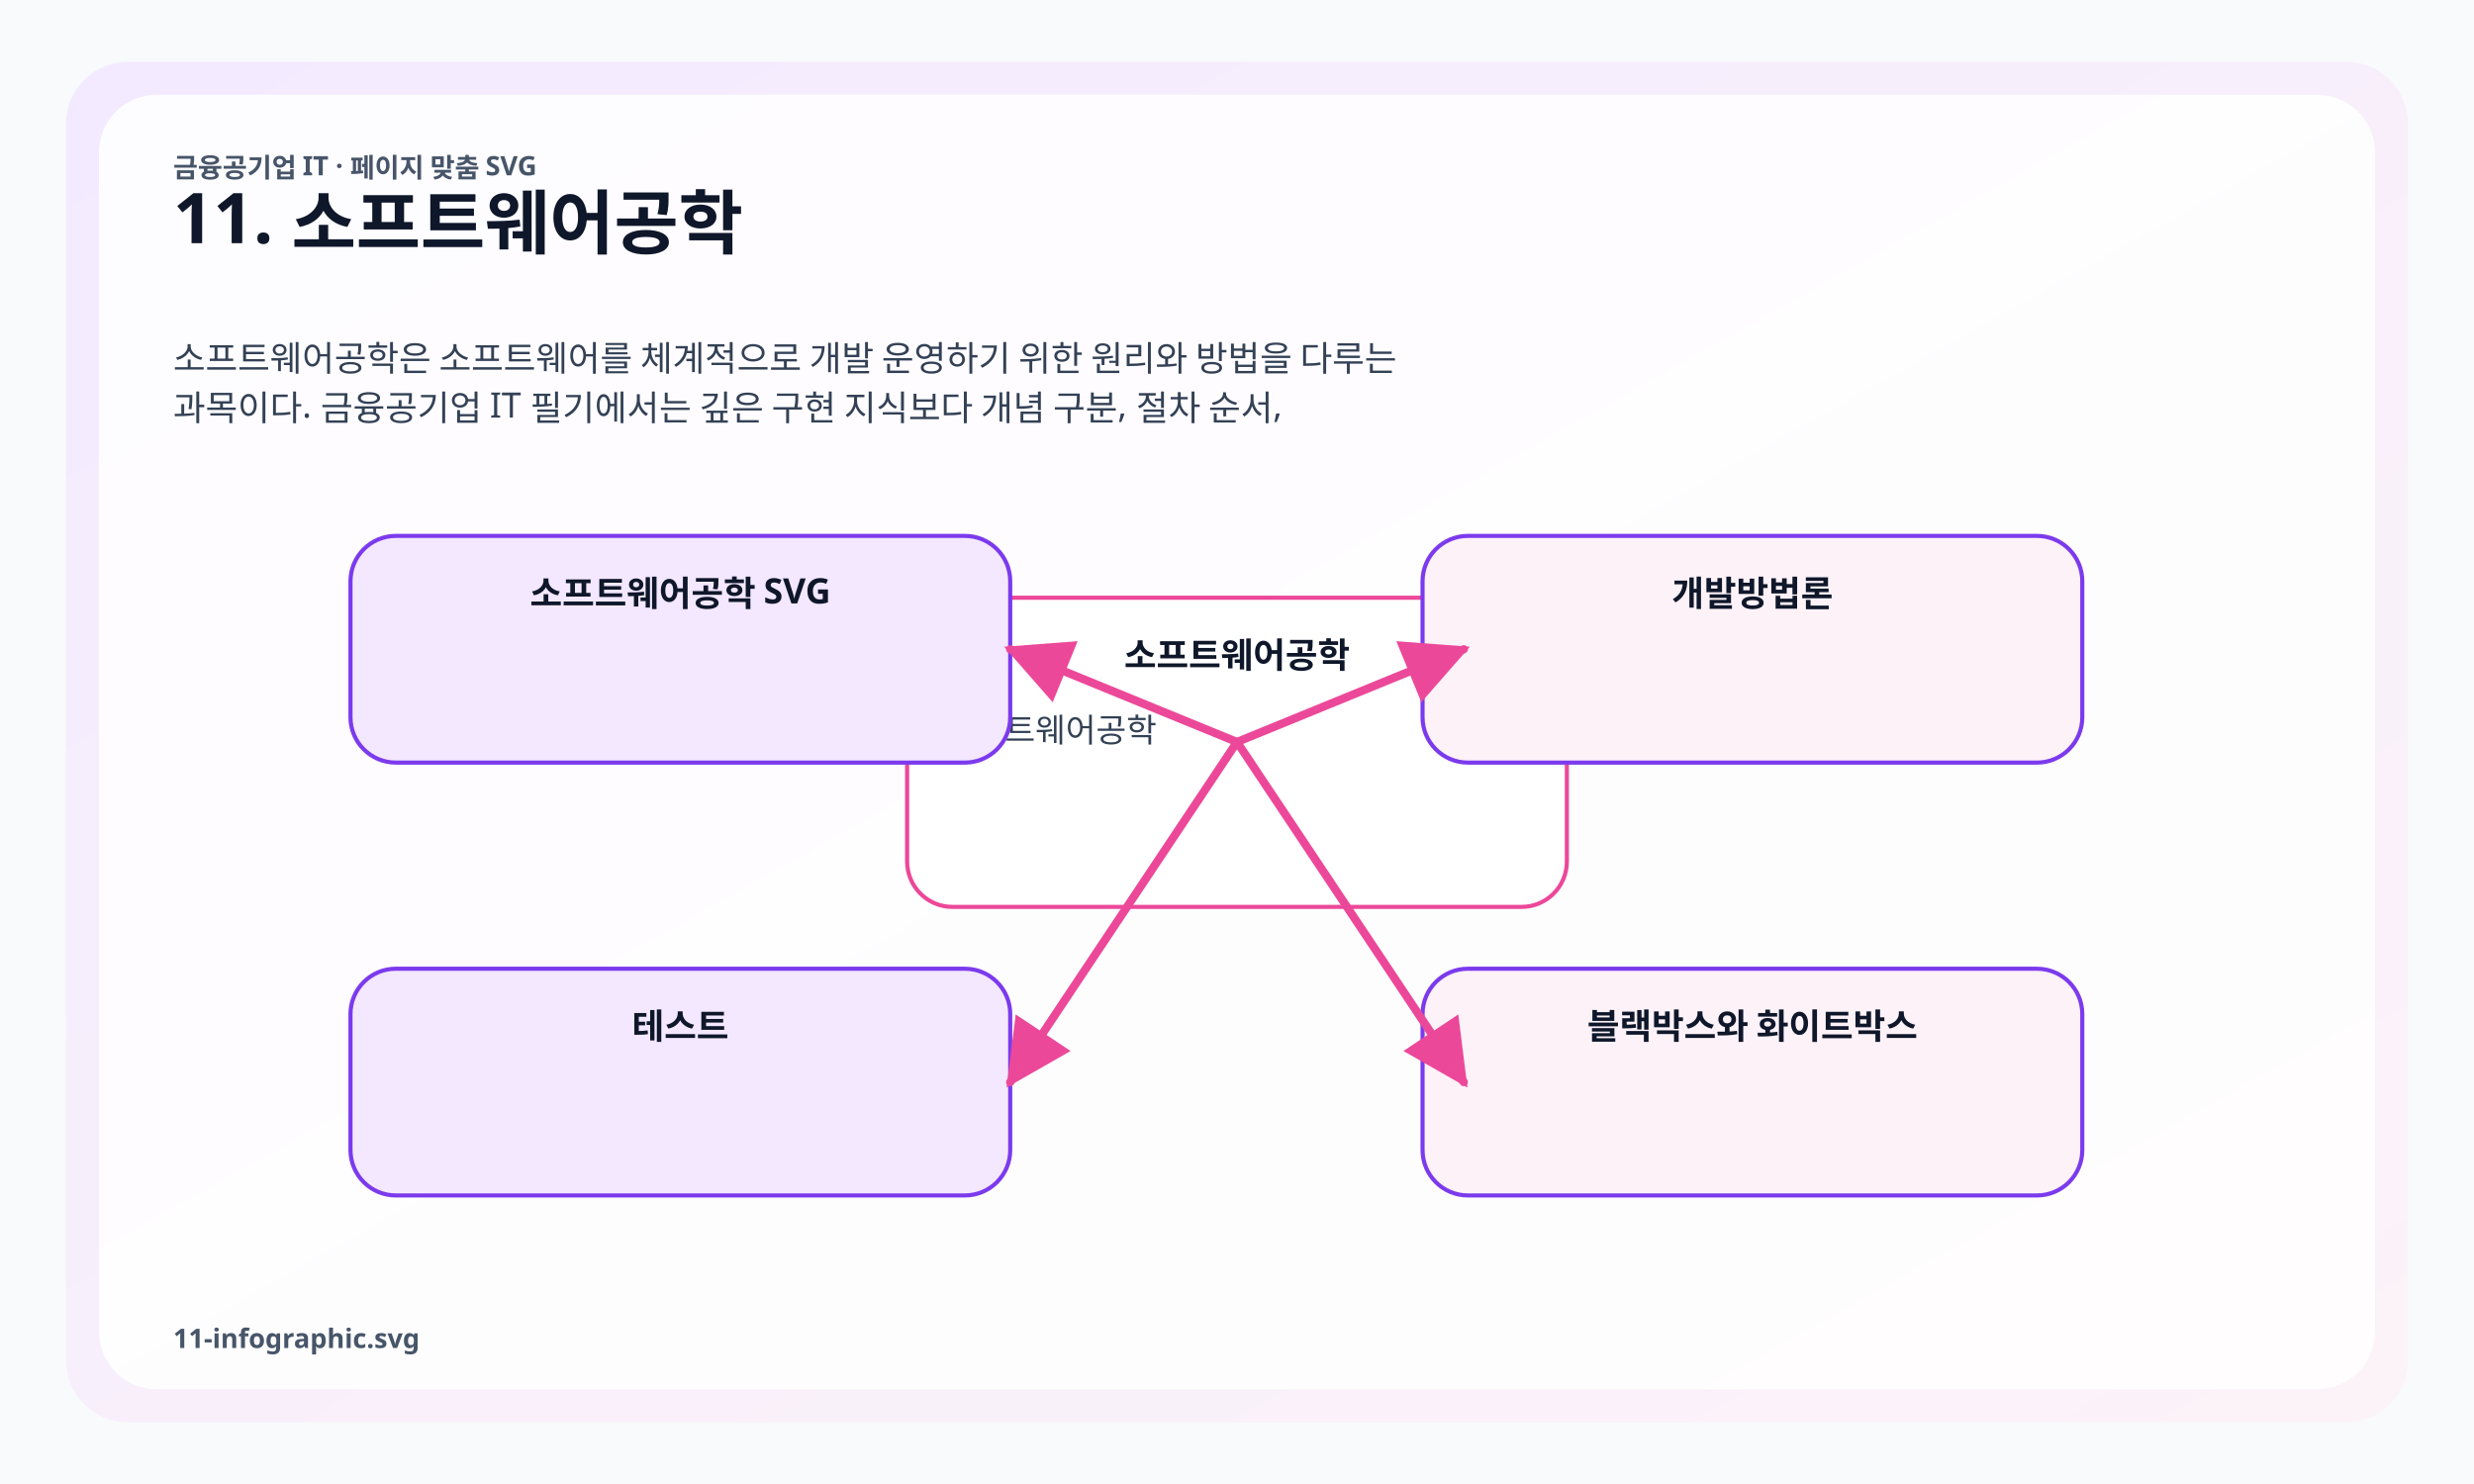
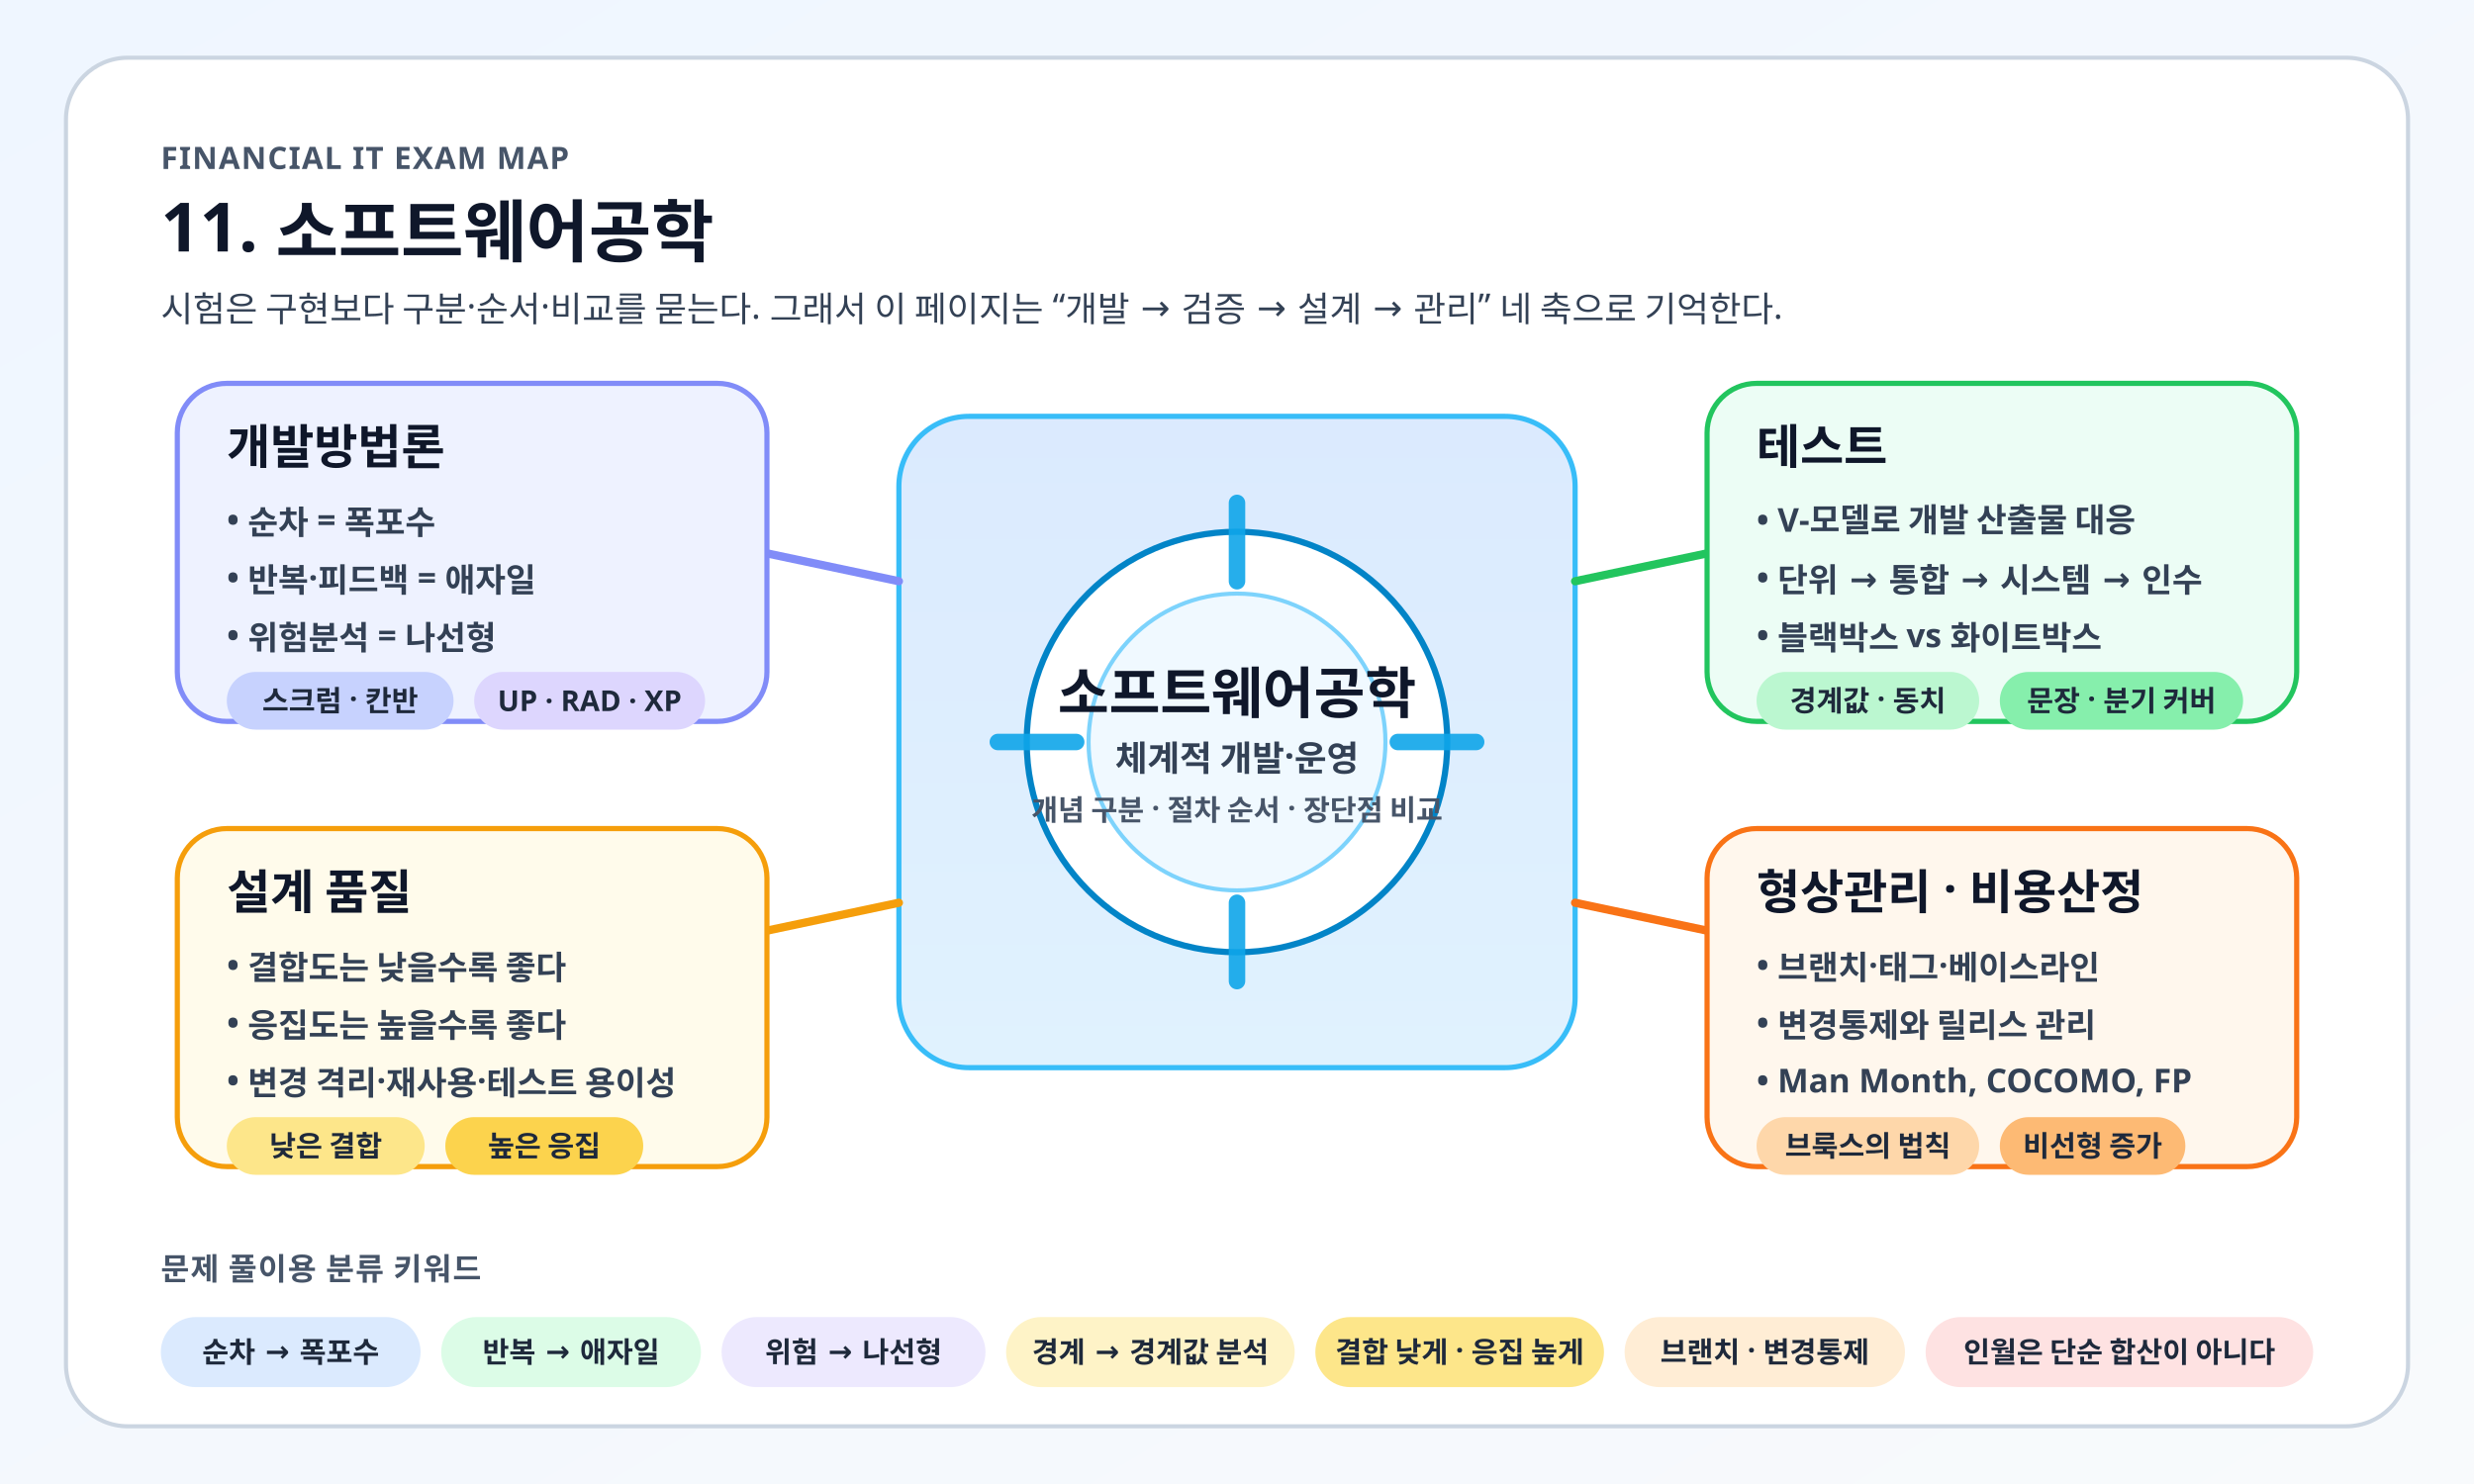
<svg xmlns="http://www.w3.org/2000/svg" width="1200" height="720" viewBox="0 0 1200 720" role="img" aria-labelledby="title desc">
  <defs>
-     <linearGradient id="grad-11-infographic.svg" x1="0" y1="0" x2="1" y2="1">
-       <stop offset="0%" stop-color="#f3e8ff" />
-       <stop offset="100%" stop-color="#fdf2f8" />
+     <linearGradient id="bg" x1="0" y1="0" x2="1" y2="1">
+       <stop offset="0%" stop-color="#eff6ff" />
+       <stop offset="100%" stop-color="#f8fafc" />
    </linearGradient>
-     <linearGradient id="line-11-infographic.svg" x1="0" y1="0" x2="1" y2="0">
-       <stop offset="0%" stop-color="#7c3aed" />
-       <stop offset="100%" stop-color="#ec4899" />
+     <linearGradient id="centerGlow" x1="0" y1="0" x2="0" y2="1">
+       <stop offset="0%" stop-color="#dbeafe" />
+       <stop offset="100%" stop-color="#e0f2fe" />
    </linearGradient>
    <style>
-       .title { font: 700 34px 'Pretendard','Noto Sans KR',sans-serif; fill: #0f172a; }
-       .subtitle { font: 500 17px 'Pretendard','Noto Sans KR',sans-serif; fill: #334155; }
-       .label { font: 700 17px 'Pretendard','Noto Sans KR',sans-serif; fill: #0f172a; }
-       .body { font: 500 16px 'Pretendard','Noto Sans KR',sans-serif; fill: #334155; }
-       .small { font: 600 13px 'Pretendard','Noto Sans KR',sans-serif; fill: #475569; }
-       .cap { font: 700 14px 'Pretendard','Noto Sans KR',sans-serif; fill: #0f172a; }
+       text { font-family: 'Pretendard', 'Noto Sans KR', sans-serif; }
+       .eyebrow { font-size: 15px; font-weight: 700; fill: #475569; letter-spacing: 0.04em; }
+       .title { font-size: 33px; font-weight: 800; fill: #0f172a; }
+       .subtitle { font-size: 17px; font-weight: 500; fill: #334155; }
+       .panelTitle { font-size: 23px; font-weight: 800; fill: #0f172a; }
+       .panelBody { font-size: 16px; font-weight: 600; fill: #334155; }
+       .chip { font-size: 14px; font-weight: 700; fill: #1e293b; }
+       .centerTitle { font-size: 27px; font-weight: 800; fill: #0f172a; }
+       .centerBody { font-size: 17px; font-weight: 600; fill: #334155; }
+       .caption { font-size: 14px; font-weight: 700; fill: #475569; }
    </style>
  </defs>
-   <rect width="1200" height="720" fill="#f8fafc" />
-   <rect x="32" y="30" width="1136" height="660" rx="30" fill="url(#grad-11-infographic.svg)" opacity="0.9" />
-   <rect x="48" y="46" width="1104" height="628" rx="28" fill="white" />
-   <rect x="48" y="46" width="1104" height="628" rx="28" fill="url(#grad-11-infographic.svg)" opacity="0.14" />
-   <text class="small" x="84" y="86">금융공기업 IT · 페이지 맞춤 SVG</text>
-   <text class="title" x="84" y="118" text-anchor="start">
-     <tspan x="84" dy="0">11. 소프트웨어공학</tspan>
-   </text>
-   <text class="subtitle" x="84" y="180" text-anchor="start">
-     <tspan x="84" dy="0">소프트웨어공학은 소프트웨어를 체계적으로 개발 운영하기 위한 원리와 방법을 다루는</tspan>
-     <tspan x="84" dy="24">과목이다. 금융공기업 IT 필기에서는 깊은 구현 지식보다 개념 구분, 절차 순서,</tspan>
-   </text>
-   <defs>
-     <marker id="arrow" viewBox="0 0 10 10" refX="9" refY="5" markerWidth="8" markerHeight="8" orient="auto-start-reverse">
-       <path d="M 0 0 L 10 5 L 0 10 z" fill="#ec4899" />
-     </marker>
-   </defs>
-   <rect x="440" y="290" width="320" height="150" rx="22" fill="#ffffff" stroke="#ec4899" stroke-width="2" />
-   <text class="label" x="600" y="324" text-anchor="middle">
-     <tspan x="600" dy="0">소프트웨어공학</tspan>
-   </text>
-   <text class="body" x="458" y="360" text-anchor="start">
-     <tspan x="458" dy="0">소프트웨어공학</tspan>
-   </text>
-   <rect x="170" y="260" width="320" height="110" rx="22" fill="#f3e8ff" stroke="#7c3aed" stroke-width="2" />
-   <text class="label" x="330" y="294" text-anchor="middle">
-     <tspan x="330" dy="0">소프트웨어공학 SVG</tspan>
-   </text>
-   <text class="body" x="188" y="330" text-anchor="start" />
-   <rect x="690" y="260" width="320" height="110" rx="22" fill="#fdf2f8" stroke="#7c3aed" stroke-width="2" />
-   <text class="label" x="850" y="294" text-anchor="middle">
-     <tspan x="850" dy="0">개발방법론</tspan>
-   </text>
-   <text class="body" x="708" y="330" text-anchor="start" />
-   <rect x="170" y="470" width="320" height="110" rx="22" fill="#f3e8ff" stroke="#7c3aed" stroke-width="2" />
-   <text class="label" x="330" y="504" text-anchor="middle">
-     <tspan x="330" dy="0">테스트</tspan>
-   </text>
-   <text class="body" x="188" y="540" text-anchor="start" />
-   <rect x="690" y="470" width="320" height="110" rx="22" fill="#fdf2f8" stroke="#7c3aed" stroke-width="2" />
-   <text class="label" x="850" y="504" text-anchor="middle">
-     <tspan x="850" dy="0">블랙박스와 화이트박스</tspan>
-   </text>
-   <text class="body" x="708" y="540" text-anchor="start" />
-   <line x1="600" y1="360" x2="490" y2="315" stroke="#ec4899" stroke-width="4" stroke-linecap="round" marker-end="url(#arrow)" />
-   <line x1="600" y1="360" x2="490" y2="315" stroke="#ec4899" stroke-width="2" stroke-linecap="round" stroke-dasharray="10 8" opacity="0.5">
-     <animate attributeName="stroke-dashoffset" from="0" to="-72" dur="4s" repeatCount="indefinite" />
-   </line>
-   <line x1="600" y1="360" x2="710" y2="315" stroke="#ec4899" stroke-width="4" stroke-linecap="round" marker-end="url(#arrow)" />
-   <line x1="600" y1="360" x2="710" y2="315" stroke="#ec4899" stroke-width="2" stroke-linecap="round" stroke-dasharray="10 8" opacity="0.5">
-     <animate attributeName="stroke-dashoffset" from="0" to="-72" dur="4s" repeatCount="indefinite" />
-   </line>
-   <line x1="600" y1="360" x2="490" y2="525" stroke="#ec4899" stroke-width="4" stroke-linecap="round" marker-end="url(#arrow)" />
-   <line x1="600" y1="360" x2="490" y2="525" stroke="#ec4899" stroke-width="2" stroke-linecap="round" stroke-dasharray="10 8" opacity="0.5">
-     <animate attributeName="stroke-dashoffset" from="0" to="-72" dur="4s" repeatCount="indefinite" />
-   </line>
-   <line x1="600" y1="360" x2="710" y2="525" stroke="#ec4899" stroke-width="4" stroke-linecap="round" marker-end="url(#arrow)" />
-   <line x1="600" y1="360" x2="710" y2="525" stroke="#ec4899" stroke-width="2" stroke-linecap="round" stroke-dasharray="10 8" opacity="0.5">
-     <animate attributeName="stroke-dashoffset" from="0" to="-72" dur="4s" repeatCount="indefinite" />
-   </line>
-   <text class="small" x="84" y="654">11-infographic.svg</text>
+   <rect width="1200" height="720" fill="url(#bg)" />
+   <rect x="32" y="28" width="1136" height="664" rx="30" fill="#ffffff" stroke="#cbd5e1" stroke-width="2" />
+   <text x="78" y="82" class="eyebrow">FINANCIAL IT EXAM MAP</text>
+   <text x="78" y="122" class="title">11. 소프트웨어공학</text>
+   <text x="78" y="156" class="subtitle">시험은 구현보다 구분·순서·비교를 묻는다. 그래서 이 페이지는 “개발 → 검증 → 설계 → 관리” 네 축으로 기억한다.</text>
+   <rect x="436" y="202" width="328" height="316" rx="34" fill="url(#centerGlow)" stroke="#38bdf8" stroke-width="2.5" />
+   <circle cx="600" cy="360" r="102" fill="#ffffff" stroke="#0284c7" stroke-width="3" />
+   <circle cx="600" cy="360" r="72" fill="#f0f9ff" stroke="#7dd3fc" stroke-width="2" />
+   <path d="M600 244 L600 282 M716 360 L678 360 M600 476 L600 438 M484 360 L522 360" stroke="#0ea5e9" stroke-width="8" stroke-linecap="round" opacity="0.9" />
+   <text x="600" y="346" text-anchor="middle" class="centerTitle">소프트웨어공학</text>
+   <text x="600" y="374" text-anchor="middle" class="centerBody">체계적 개발·운영</text>
+   <text x="600" y="398" text-anchor="middle" class="caption">개념 구분 · 절차 순서 · 장단점 비교</text>
+   <line x1="436" y1="282" x2="294" y2="252" stroke="#818cf8" stroke-width="4" stroke-linecap="round" />
+   <line x1="764" y1="282" x2="906" y2="252" stroke="#22c55e" stroke-width="4" stroke-linecap="round" />
+   <line x1="436" y1="438" x2="294" y2="468" stroke="#f59e0b" stroke-width="4" stroke-linecap="round" />
+   <line x1="764" y1="438" x2="906" y2="468" stroke="#f97316" stroke-width="4" stroke-linecap="round" />
+   <g>
+     <rect x="86" y="186" width="286" height="164" rx="24" fill="#eef2ff" stroke="#818cf8" stroke-width="2.5" />
+     <text x="110" y="225" class="panelTitle">개발방법론</text>
+     <text x="110" y="258" class="panelBody">• 순차 = 폭포수</text>
+     <text x="110" y="286" class="panelBody">• 반복·피드백 = 애자일</text>
+     <text x="110" y="314" class="panelBody">• 위험분석 = 나선형</text>
+     <rect x="110" y="326" width="110" height="28" rx="14" fill="#c7d2fe" />
+     <text x="165" y="345" text-anchor="middle" class="chip">스크럼 · 칸반</text>
+     <rect x="230" y="326" width="112" height="28" rx="14" fill="#ddd6fe" />
+     <text x="286" y="345" text-anchor="middle" class="chip">UP · RAD · XP</text>
+   </g>
+   <g>
+     <rect x="828" y="186" width="286" height="164" rx="24" fill="#ecfdf5" stroke="#22c55e" stroke-width="2.5" />
+     <text x="852" y="225" class="panelTitle">테스트</text>
+     <text x="852" y="258" class="panelBody">• V-모델로 개발 산출물 대응</text>
+     <text x="852" y="286" class="panelBody">• 단위 → 통합 → 시스템 → 인수</text>
+     <text x="852" y="314" class="panelBody">• 블랙박스 vs 화이트박스</text>
+     <rect x="852" y="326" width="108" height="28" rx="14" fill="#bbf7d0" />
+     <text x="906" y="345" text-anchor="middle" class="chip">경계값 · 동치</text>
+     <rect x="970" y="326" width="118" height="28" rx="14" fill="#86efac" />
+     <text x="1029" y="345" text-anchor="middle" class="chip">문장 · 분기 커버</text>
+   </g>
+   <g>
+     <rect x="86" y="402" width="286" height="164" rx="24" fill="#fffbeb" stroke="#f59e0b" stroke-width="2.5" />
+     <text x="110" y="441" class="panelTitle">설계 품질</text>
+     <text x="110" y="474" class="panelBody">• 결합도는 낮을수록 좋다</text>
+     <text x="110" y="502" class="panelBody">• 응집도는 높을수록 좋다</text>
+     <text x="110" y="530" class="panelBody">• 변경 격리·재사용·테스트 용이성</text>
+     <rect x="110" y="542" width="96" height="28" rx="14" fill="#fde68a" />
+     <text x="158" y="561" text-anchor="middle" class="chip">낮은 결합</text>
+     <rect x="216" y="542" width="96" height="28" rx="14" fill="#fcd34d" />
+     <text x="264" y="561" text-anchor="middle" class="chip">높은 응집</text>
+   </g>
+   <g>
+     <rect x="828" y="402" width="286" height="164" rx="24" fill="#fff7ed" stroke="#f97316" stroke-width="2.5" />
+     <text x="852" y="441" class="panelTitle">형상관리 · 비용산정</text>
+     <text x="852" y="474" class="panelBody">• 브랜치·태그·베이스라인</text>
+     <text x="852" y="502" class="panelBody">• 변경통제와 릴리스 관리</text>
+     <text x="852" y="530" class="panelBody">• Man Month, COCOMO, FP</text>
+     <rect x="852" y="542" width="108" height="28" rx="14" fill="#fed7aa" />
+     <text x="906" y="561" text-anchor="middle" class="chip">브룩스의 법칙</text>
+     <rect x="970" y="542" width="90" height="28" rx="14" fill="#fdba74" />
+     <text x="1015" y="561" text-anchor="middle" class="chip">비선형 증가</text>
+   </g>
+   <g>
+     <text x="78" y="621" class="eyebrow">문제 풀이용 분류 키워드</text>
+     <rect x="78" y="639" width="126" height="34" rx="17" fill="#dbeafe" />
+     <text x="141" y="661" text-anchor="middle" class="chip">순차 → 폭포수</text>
+     <rect x="214" y="639" width="126" height="34" rx="17" fill="#dcfce7" />
+     <text x="277" y="661" text-anchor="middle" class="chip">반복 → 애자일</text>
+     <rect x="350" y="639" width="128" height="34" rx="17" fill="#ede9fe" />
+     <text x="414" y="661" text-anchor="middle" class="chip">위험 → 나선형</text>
+     <rect x="488" y="639" width="140" height="34" rx="17" fill="#fef3c7" />
+     <text x="558" y="661" text-anchor="middle" class="chip">경계 → 경계값 분석</text>
+     <rect x="638" y="639" width="140" height="34" rx="17" fill="#fde68a" />
+     <text x="708" y="661" text-anchor="middle" class="chip">결합 낮게 · 응집 높게</text>
+     <rect x="788" y="639" width="136" height="34" rx="17" fill="#ffedd5" />
+     <text x="856" y="661" text-anchor="middle" class="chip">브랜치 · 변경통제</text>
+     <rect x="934" y="639" width="188" height="34" rx="17" fill="#fee2e2" />
+     <text x="1028" y="661" text-anchor="middle" class="chip">인월은 단순 합산이 아니다</text>
+   </g>
</svg>
